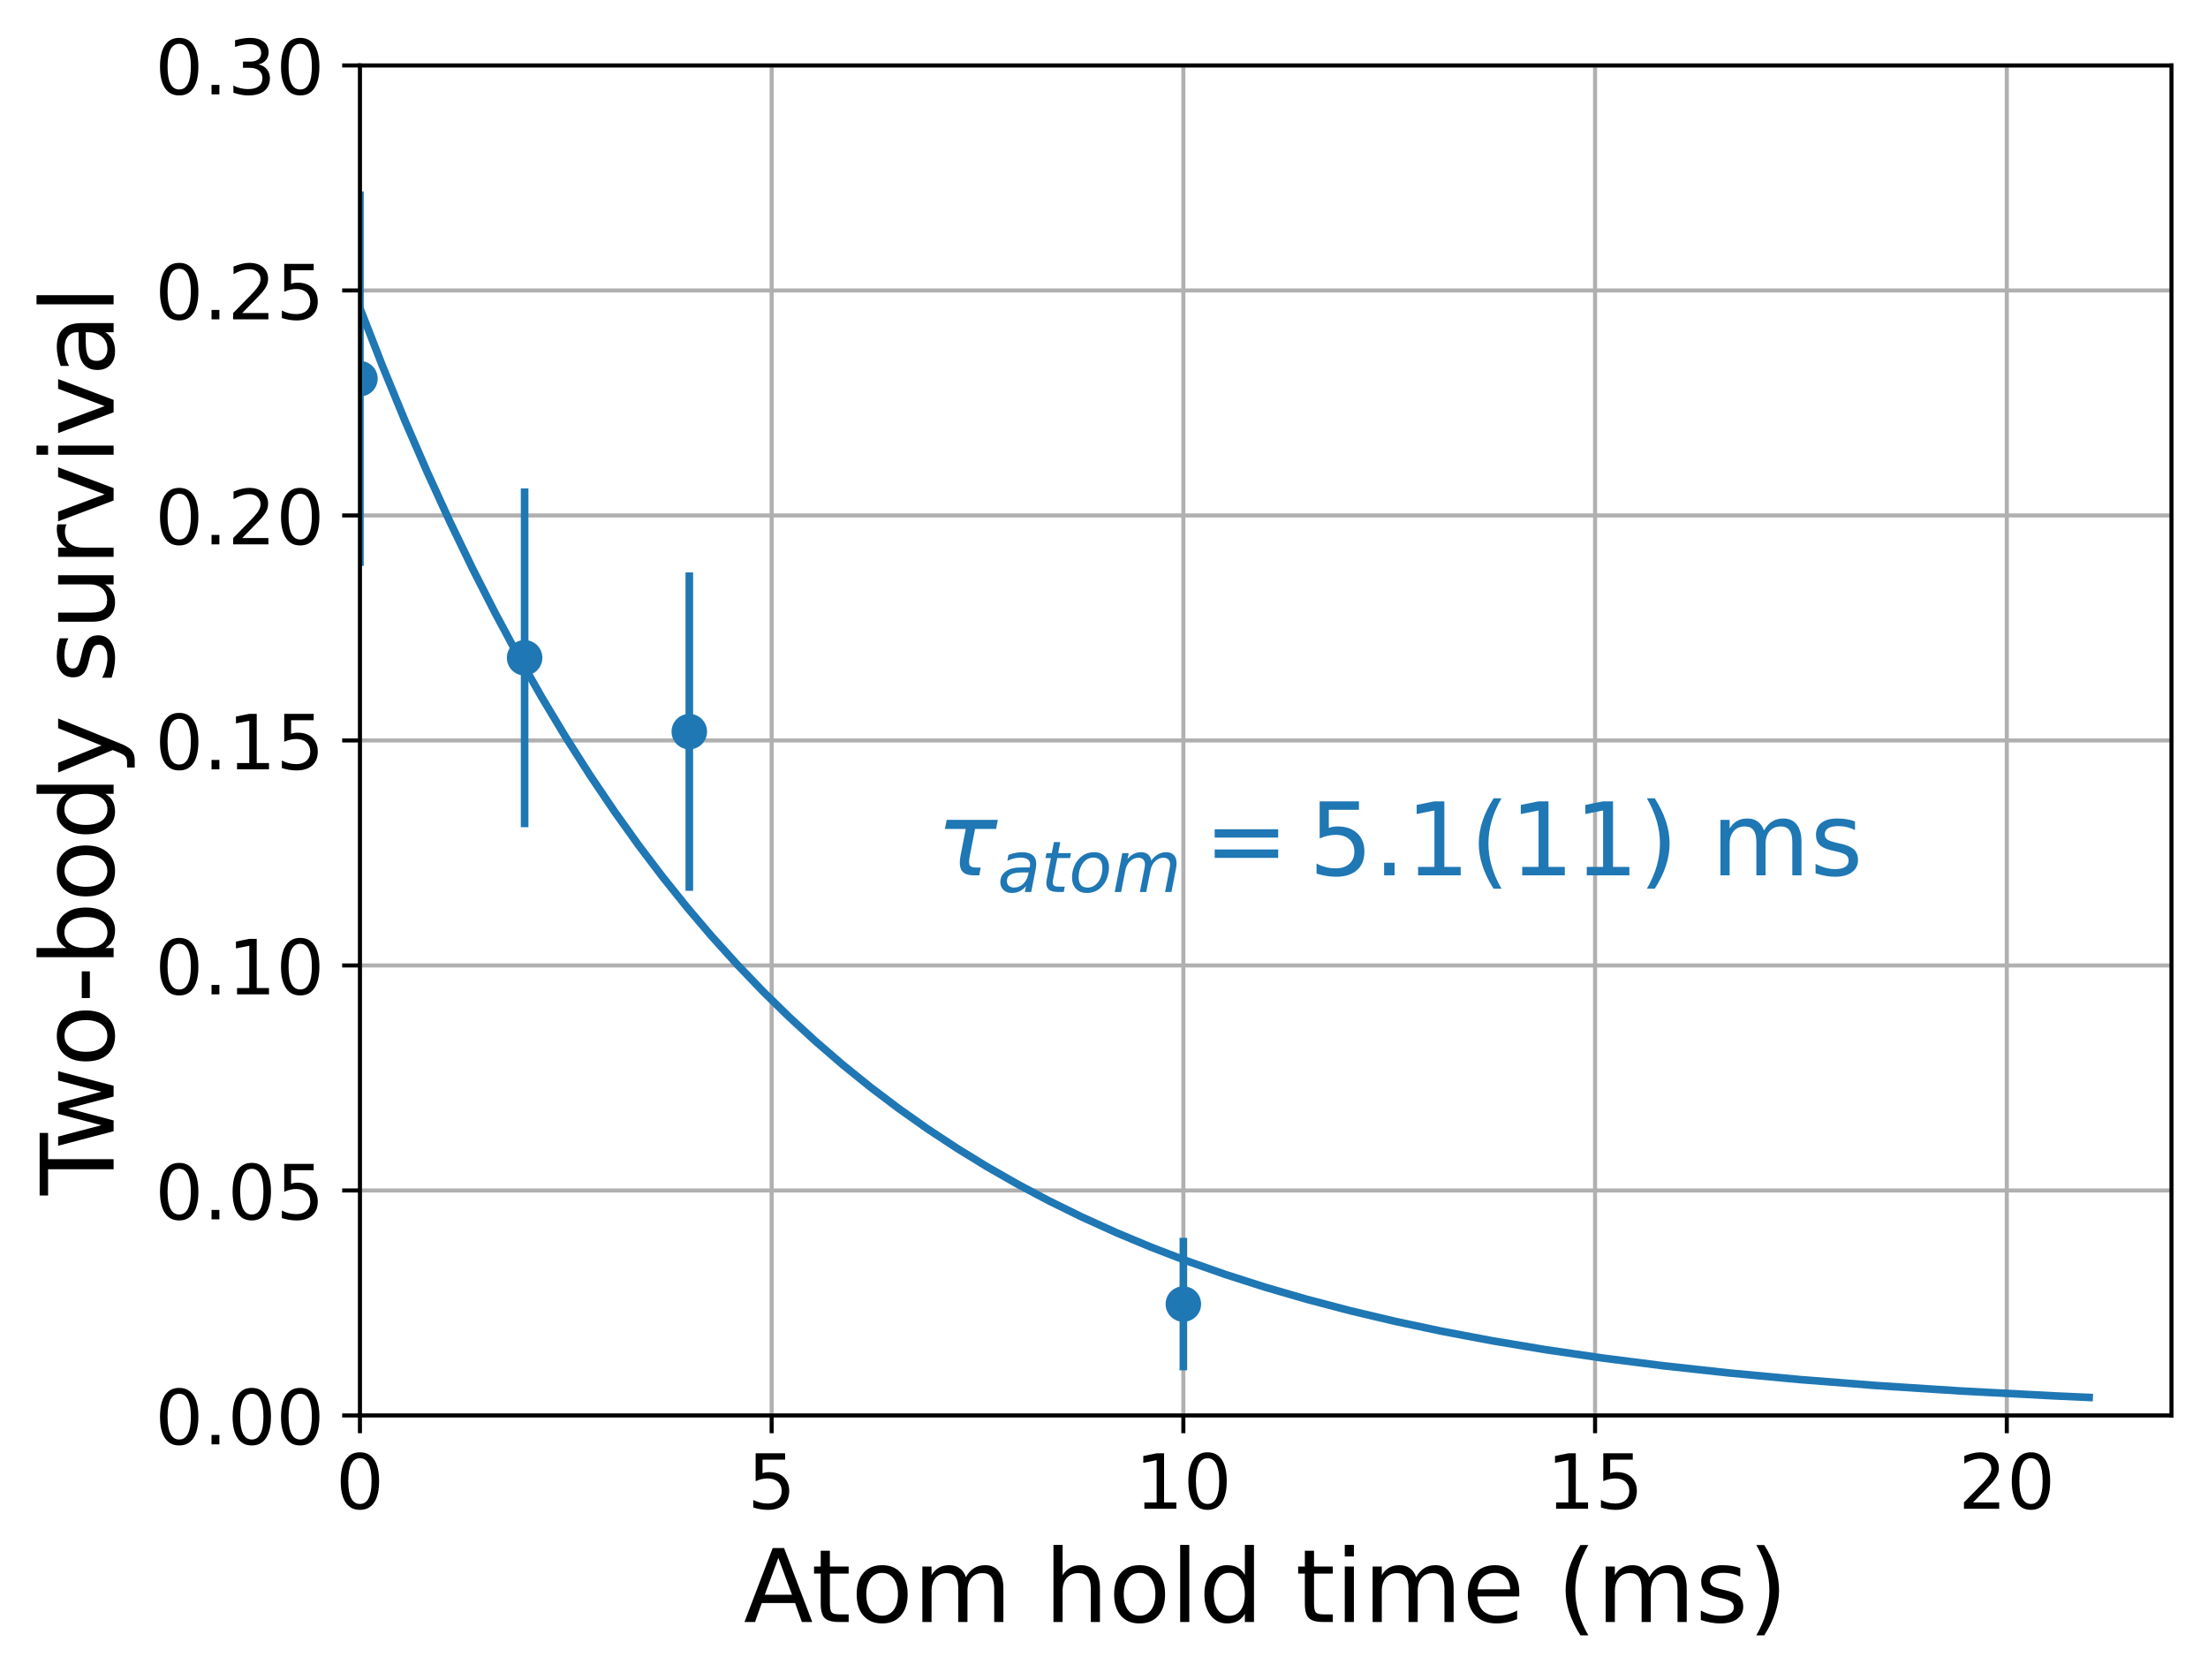
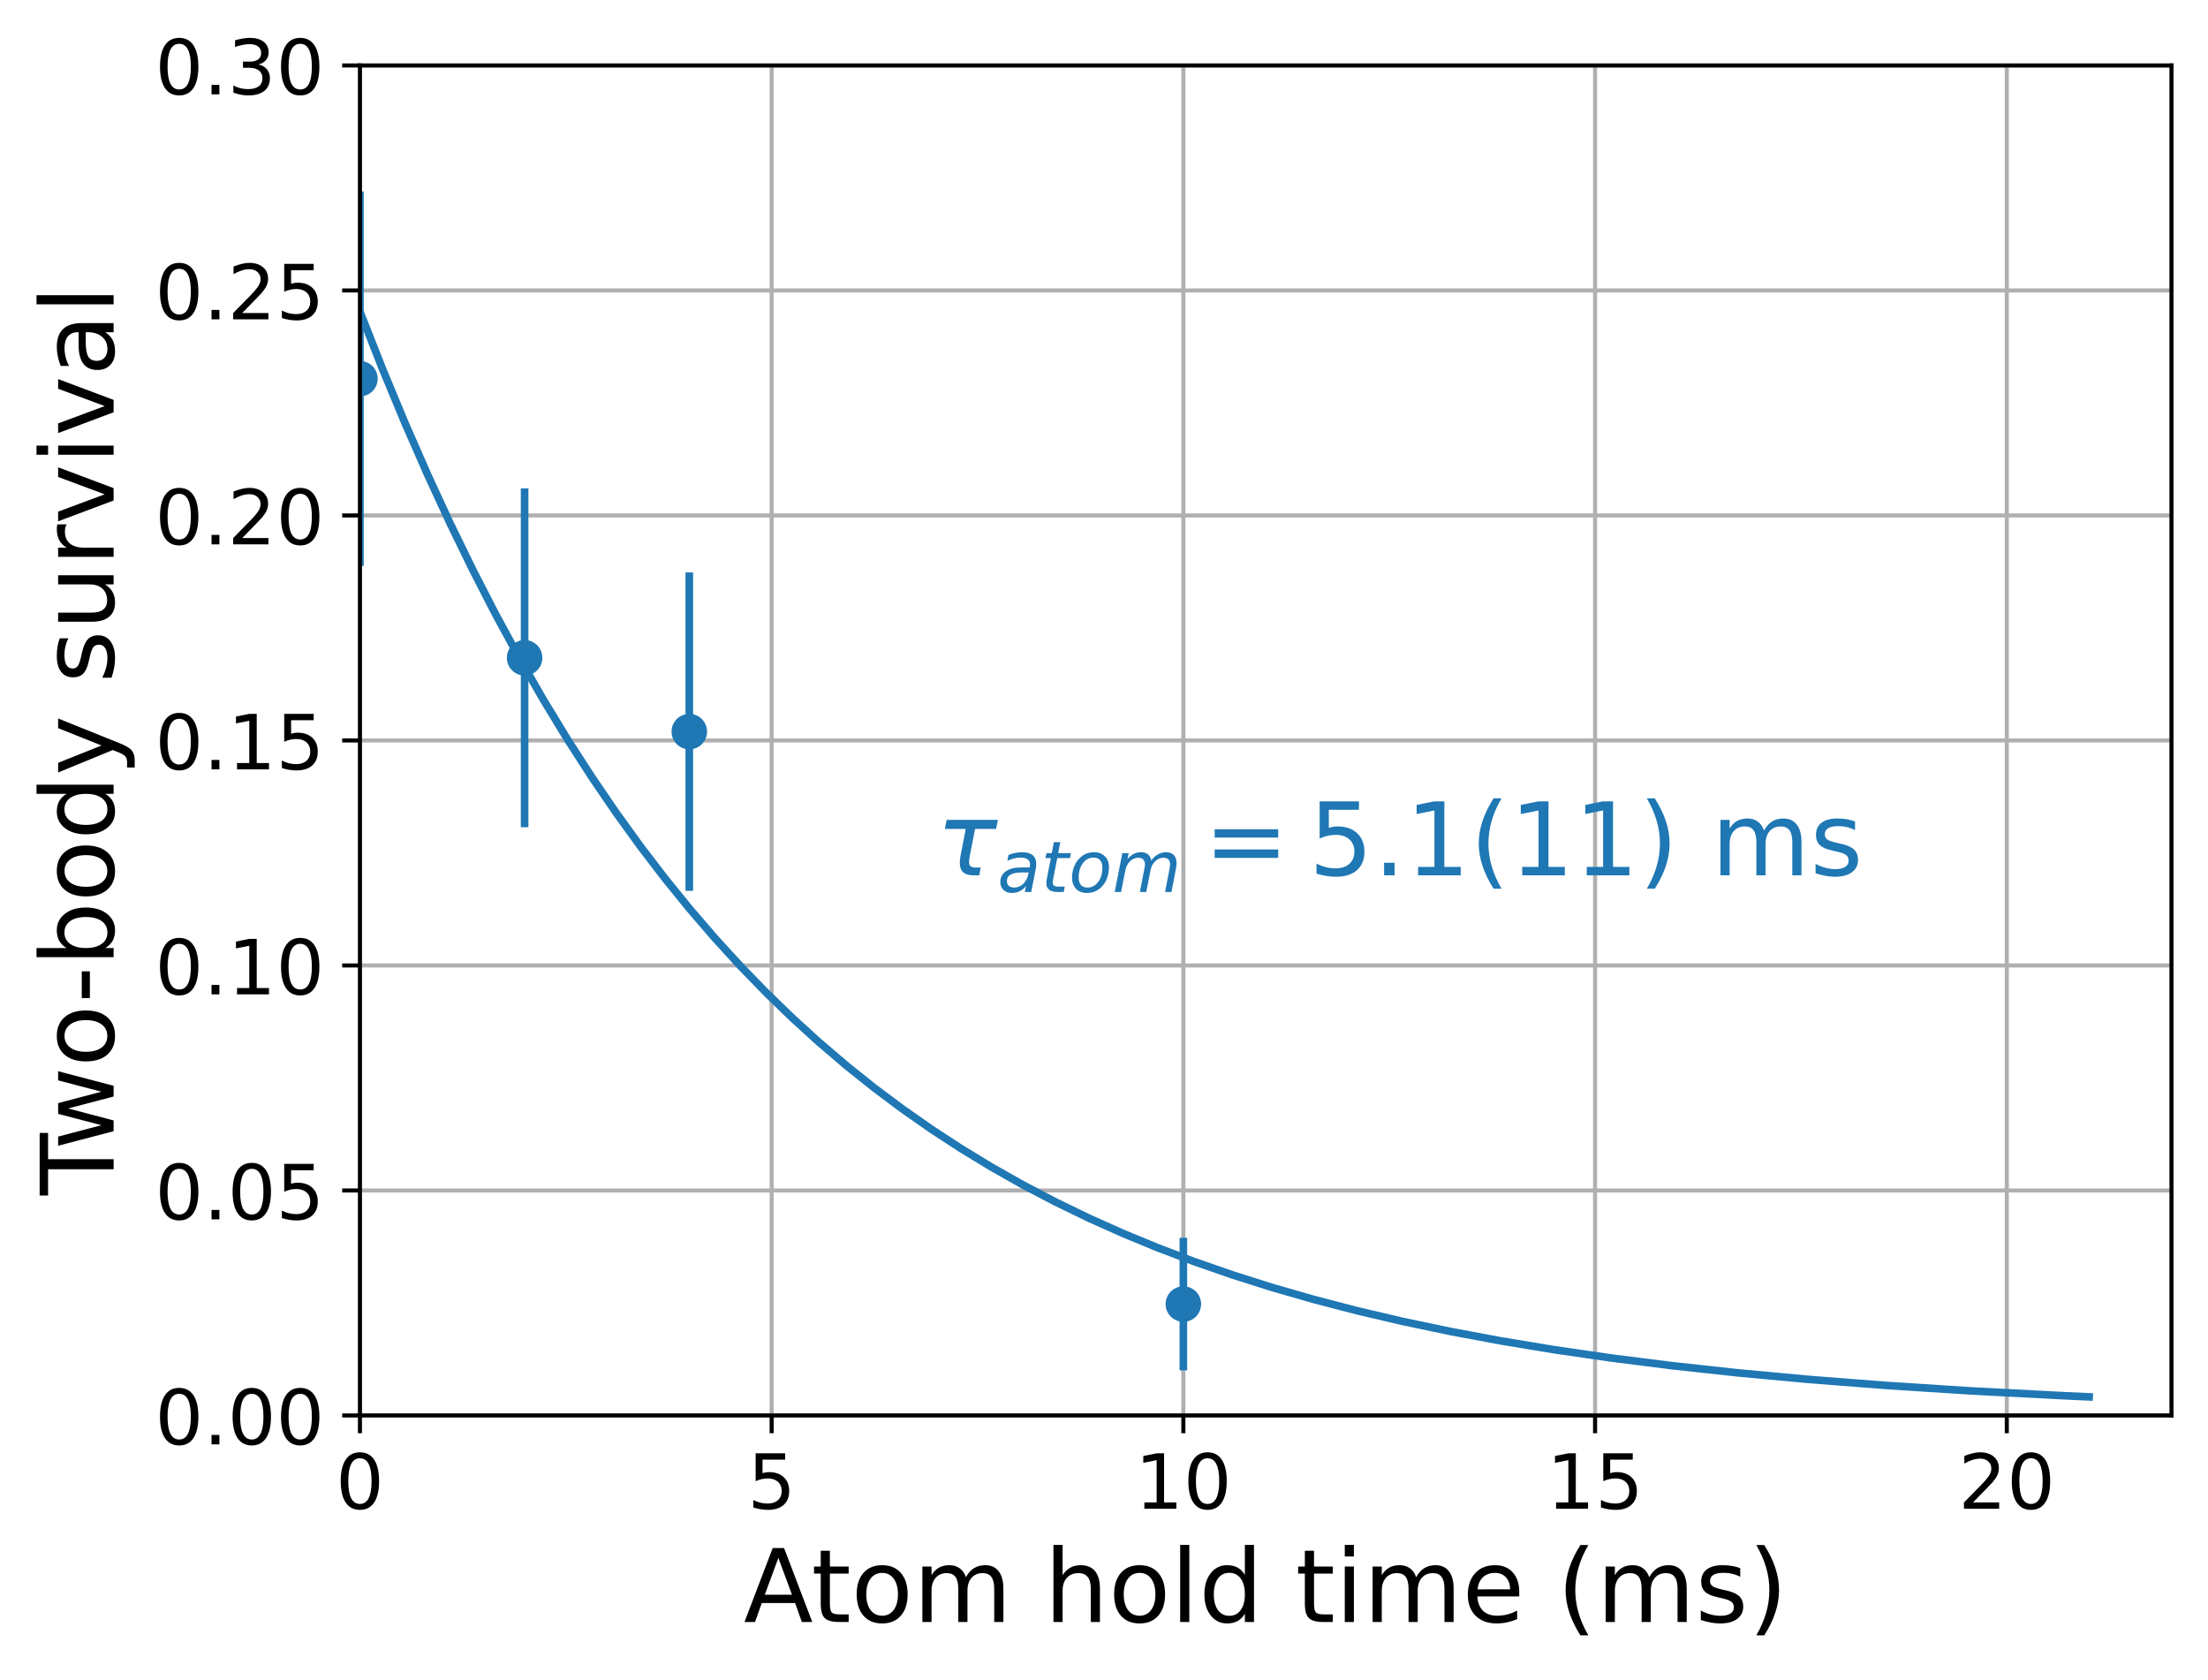
<svg xmlns="http://www.w3.org/2000/svg" xmlns:xlink="http://www.w3.org/1999/xlink" height="331.084pt" version="1.1" viewBox="0 0 435.275 331.084" width="435.275pt">
  <defs>
    <style type="text/css">*{stroke-linecap:butt;stroke-linejoin:round;}</style>
  </defs>
  <g id="figure_1">
    <g id="patch_1">
      <path d="M 0 331.084  L 435.275 331.084  L 435.275 0  L 0 0  z " style="fill:none;" />
    </g>
    <g id="axes_1">
      <g id="patch_2">
        <path d="M 70.955 279.011  L 428.075 279.011  L 428.075 12.899  L 70.955 12.899  z " style="fill:none;" />
      </g>
      <g id="matplotlib.axis_1">
        <g id="xtick_1">
          <g id="line2d_1">
            <path clip-path="url(#p14453bfefb)" d="M 70.955 279.011  L 70.955 12.899  " style="fill:none;stroke:#b0b0b0;stroke-linecap:square;stroke-width:0.8;" />
          </g>
          <g id="line2d_2">
            <defs>
              <path d="M 0 0  L 0 3.5  " id="m005f0a59be" style="stroke:#000000;stroke-width:0.8;" />
            </defs>
            <g>
              <use style="stroke:#000000;stroke-width:0.8;" x="70.955" xlink:href="#m005f0a59be" y="279.011" />
            </g>
          </g>
          <g id="text_1">
            <g transform="translate(66.18281 297.4085)scale(0.15 -0.15)">
              <defs>
                <path d="M 31.781 66.406  Q 24.172 66.406 20.328 58.906  Q 16.5 51.422 16.5 36.375  Q 16.5 21.391 20.328 13.891  Q 24.172 6.391 31.781 6.391  Q 39.453 6.391 43.281 13.891  Q 47.125 21.391 47.125 36.375  Q 47.125 51.422 43.281 58.906  Q 39.453 66.406 31.781 66.406  z M 31.781 74.219  Q 44.047 74.219 50.516 64.516  Q 56.984 54.828 56.984 36.375  Q 56.984 17.969 50.516 8.266  Q 44.047 -1.422 31.781 -1.422  Q 19.531 -1.422 13.062 8.266  Q 6.594 17.969 6.594 36.375  Q 6.594 54.828 13.062 64.516  Q 19.531 74.219 31.781 74.219  z " id="DejaVuSans-48" />
              </defs>
              <use xlink:href="#DejaVuSans-48" />
            </g>
          </g>
        </g>
        <g id="xtick_2">
          <g id="line2d_3">
            <path clip-path="url(#p14453bfefb)" d="M 152.118 279.011  L 152.118 12.899  " style="fill:none;stroke:#b0b0b0;stroke-linecap:square;stroke-width:0.8;" />
          </g>
          <g id="line2d_4">
            <g>
              <use style="stroke:#000000;stroke-width:0.8;" x="152.118" xlink:href="#m005f0a59be" y="279.011" />
            </g>
          </g>
          <g id="text_2">
            <g transform="translate(147.3464 297.4085)scale(0.15 -0.15)">
              <defs>
                <path d="M 10.797 72.906  L 49.516 72.906  L 49.516 64.594  L 19.828 64.594  L 19.828 46.734  Q 21.969 47.469 24.109 47.828  Q 26.266 48.188 28.422 48.188  Q 40.625 48.188 47.75 41.5  Q 54.891 34.812 54.891 23.391  Q 54.891 11.625 47.562 5.094  Q 40.234 -1.422 26.906 -1.422  Q 22.312 -1.422 17.547 -0.641  Q 12.797 0.141 7.719 1.703  L 7.719 11.625  Q 12.109 9.234 16.797 8.062  Q 21.484 6.891 26.703 6.891  Q 35.156 6.891 40.078 11.328  Q 45.016 15.766 45.016 23.391  Q 45.016 31 40.078 35.438  Q 35.156 39.891 26.703 39.891  Q 22.75 39.891 18.812 39.016  Q 14.891 38.141 10.797 36.281  z " id="DejaVuSans-53" />
              </defs>
              <use xlink:href="#DejaVuSans-53" />
            </g>
          </g>
        </g>
        <g id="xtick_3">
          <g id="line2d_5">
            <path clip-path="url(#p14453bfefb)" d="M 233.282 279.011  L 233.282 12.899  " style="fill:none;stroke:#b0b0b0;stroke-linecap:square;stroke-width:0.8;" />
          </g>
          <g id="line2d_6">
            <g>
              <use style="stroke:#000000;stroke-width:0.8;" x="233.282" xlink:href="#m005f0a59be" y="279.011" />
            </g>
          </g>
          <g id="text_3">
            <g transform="translate(223.7382 297.4085)scale(0.15 -0.15)">
              <defs>
                <path d="M 12.406 8.297  L 28.516 8.297  L 28.516 63.922  L 10.984 60.406  L 10.984 69.391  L 28.422 72.906  L 38.281 72.906  L 38.281 8.297  L 54.391 8.297  L 54.391 0  L 12.406 0  z " id="DejaVuSans-49" />
              </defs>
              <use xlink:href="#DejaVuSans-49" />
              <use x="63.623" xlink:href="#DejaVuSans-48" />
            </g>
          </g>
        </g>
        <g id="xtick_4">
          <g id="line2d_7">
            <path clip-path="url(#p14453bfefb)" d="M 314.446 279.011  L 314.446 12.899  " style="fill:none;stroke:#b0b0b0;stroke-linecap:square;stroke-width:0.8;" />
          </g>
          <g id="line2d_8">
            <g>
              <use style="stroke:#000000;stroke-width:0.8;" x="314.446" xlink:href="#m005f0a59be" y="279.011" />
            </g>
          </g>
          <g id="text_4">
            <g transform="translate(304.9018 297.4085)scale(0.15 -0.15)">
              <use xlink:href="#DejaVuSans-49" />
              <use x="63.623" xlink:href="#DejaVuSans-53" />
            </g>
          </g>
        </g>
        <g id="xtick_5">
          <g id="line2d_9">
            <path clip-path="url(#p14453bfefb)" d="M 395.609 279.011  L 395.609 12.899  " style="fill:none;stroke:#b0b0b0;stroke-linecap:square;stroke-width:0.8;" />
          </g>
          <g id="line2d_10">
            <g>
              <use style="stroke:#000000;stroke-width:0.8;" x="395.609" xlink:href="#m005f0a59be" y="279.011" />
            </g>
          </g>
          <g id="text_5">
            <g transform="translate(386.0655 297.4085)scale(0.15 -0.15)">
              <defs>
                <path d="M 19.188 8.297  L 53.609 8.297  L 53.609 0  L 7.328 0  L 7.328 8.297  Q 12.938 14.109 22.625 23.891  Q 32.328 33.688 34.812 36.531  Q 39.547 41.844 41.422 45.531  Q 43.312 49.219 43.312 52.781  Q 43.312 58.594 39.234 62.25  Q 35.156 65.922 28.609 65.922  Q 23.969 65.922 18.812 64.312  Q 13.672 62.703 7.812 59.422  L 7.812 69.391  Q 13.766 71.781 18.938 73  Q 24.125 74.219 28.422 74.219  Q 39.75 74.219 46.484 68.547  Q 53.219 62.891 53.219 53.422  Q 53.219 48.922 51.531 44.891  Q 49.859 40.875 45.406 35.406  Q 44.188 33.984 37.641 27.219  Q 31.109 20.453 19.188 8.297  z " id="DejaVuSans-50" />
              </defs>
              <use xlink:href="#DejaVuSans-50" />
              <use x="63.623" xlink:href="#DejaVuSans-48" />
            </g>
          </g>
        </g>
        <g id="text_6">
          <g transform="translate(146.6069 319.7249)scale(0.2 -0.2)">
            <defs>
              <path d="M 34.188 63.188  L 20.797 26.906  L 47.609 26.906  z M 28.609 72.906  L 39.797 72.906  L 67.578 0  L 57.328 0  L 50.688 18.703  L 17.828 18.703  L 11.188 0  L 0.781 0  z " id="DejaVuSans-65" />
              <path d="M 18.312 70.219  L 18.312 54.688  L 36.812 54.688  L 36.812 47.703  L 18.312 47.703  L 18.312 18.016  Q 18.312 11.328 20.141 9.422  Q 21.969 7.516 27.594 7.516  L 36.812 7.516  L 36.812 0  L 27.594 0  Q 17.188 0 13.234 3.875  Q 9.281 7.766 9.281 18.016  L 9.281 47.703  L 2.688 47.703  L 2.688 54.688  L 9.281 54.688  L 9.281 70.219  z " id="DejaVuSans-116" />
              <path d="M 30.609 48.391  Q 23.391 48.391 19.188 42.75  Q 14.984 37.109 14.984 27.297  Q 14.984 17.484 19.156 11.844  Q 23.344 6.203 30.609 6.203  Q 37.797 6.203 41.984 11.859  Q 46.188 17.531 46.188 27.297  Q 46.188 37.016 41.984 42.703  Q 37.797 48.391 30.609 48.391  z M 30.609 56  Q 42.328 56 49.016 48.375  Q 55.719 40.766 55.719 27.297  Q 55.719 13.875 49.016 6.219  Q 42.328 -1.422 30.609 -1.422  Q 18.844 -1.422 12.172 6.219  Q 5.516 13.875 5.516 27.297  Q 5.516 40.766 12.172 48.375  Q 18.844 56 30.609 56  z " id="DejaVuSans-111" />
              <path d="M 52 44.188  Q 55.375 50.25 60.062 53.125  Q 64.75 56 71.094 56  Q 79.641 56 84.281 50.016  Q 88.922 44.047 88.922 33.016  L 88.922 0  L 79.891 0  L 79.891 32.719  Q 79.891 40.578 77.094 44.375  Q 74.312 48.188 68.609 48.188  Q 61.625 48.188 57.562 43.547  Q 53.516 38.922 53.516 30.906  L 53.516 0  L 44.484 0  L 44.484 32.719  Q 44.484 40.625 41.703 44.406  Q 38.922 48.188 33.109 48.188  Q 26.219 48.188 22.156 43.531  Q 18.109 38.875 18.109 30.906  L 18.109 0  L 9.078 0  L 9.078 54.688  L 18.109 54.688  L 18.109 46.188  Q 21.188 51.219 25.484 53.609  Q 29.781 56 35.688 56  Q 41.656 56 45.828 52.969  Q 50 49.953 52 44.188  z " id="DejaVuSans-109" />
              <path id="DejaVuSans-32" />
              <path d="M 54.891 33.016  L 54.891 0  L 45.906 0  L 45.906 32.719  Q 45.906 40.484 42.875 44.328  Q 39.844 48.188 33.797 48.188  Q 26.516 48.188 22.312 43.547  Q 18.109 38.922 18.109 30.906  L 18.109 0  L 9.078 0  L 9.078 75.984  L 18.109 75.984  L 18.109 46.188  Q 21.344 51.125 25.703 53.562  Q 30.078 56 35.797 56  Q 45.219 56 50.047 50.172  Q 54.891 44.344 54.891 33.016  z " id="DejaVuSans-104" />
              <path d="M 9.422 75.984  L 18.406 75.984  L 18.406 0  L 9.422 0  z " id="DejaVuSans-108" />
              <path d="M 45.406 46.391  L 45.406 75.984  L 54.391 75.984  L 54.391 0  L 45.406 0  L 45.406 8.203  Q 42.578 3.328 38.25 0.953  Q 33.938 -1.422 27.875 -1.422  Q 17.969 -1.422 11.734 6.484  Q 5.516 14.406 5.516 27.297  Q 5.516 40.188 11.734 48.094  Q 17.969 56 27.875 56  Q 33.938 56 38.25 53.625  Q 42.578 51.266 45.406 46.391  z M 14.797 27.297  Q 14.797 17.391 18.875 11.75  Q 22.953 6.109 30.078 6.109  Q 37.203 6.109 41.297 11.75  Q 45.406 17.391 45.406 27.297  Q 45.406 37.203 41.297 42.844  Q 37.203 48.484 30.078 48.484  Q 22.953 48.484 18.875 42.844  Q 14.797 37.203 14.797 27.297  z " id="DejaVuSans-100" />
              <path d="M 9.422 54.688  L 18.406 54.688  L 18.406 0  L 9.422 0  z M 9.422 75.984  L 18.406 75.984  L 18.406 64.594  L 9.422 64.594  z " id="DejaVuSans-105" />
              <path d="M 56.203 29.594  L 56.203 25.203  L 14.891 25.203  Q 15.484 15.922 20.484 11.062  Q 25.484 6.203 34.422 6.203  Q 39.594 6.203 44.453 7.469  Q 49.312 8.734 54.109 11.281  L 54.109 2.781  Q 49.266 0.734 44.188 -0.344  Q 39.109 -1.422 33.891 -1.422  Q 20.797 -1.422 13.156 6.188  Q 5.516 13.812 5.516 26.812  Q 5.516 40.234 12.766 48.109  Q 20.016 56 32.328 56  Q 43.359 56 49.781 48.891  Q 56.203 41.797 56.203 29.594  z M 47.219 32.234  Q 47.125 39.594 43.094 43.984  Q 39.062 48.391 32.422 48.391  Q 24.906 48.391 20.391 44.141  Q 15.875 39.891 15.188 32.172  z " id="DejaVuSans-101" />
              <path d="M 31 75.875  Q 24.469 64.656 21.281 53.656  Q 18.109 42.672 18.109 31.391  Q 18.109 20.125 21.312 9.062  Q 24.516 -2 31 -13.188  L 23.188 -13.188  Q 15.875 -1.703 12.234 9.375  Q 8.594 20.453 8.594 31.391  Q 8.594 42.281 12.203 53.312  Q 15.828 64.359 23.188 75.875  z " id="DejaVuSans-40" />
              <path d="M 44.281 53.078  L 44.281 44.578  Q 40.484 46.531 36.375 47.5  Q 32.281 48.484 27.875 48.484  Q 21.188 48.484 17.844 46.438  Q 14.5 44.391 14.5 40.281  Q 14.5 37.156 16.891 35.375  Q 19.281 33.594 26.516 31.984  L 29.594 31.297  Q 39.156 29.25 43.188 25.516  Q 47.219 21.781 47.219 15.094  Q 47.219 7.469 41.188 3.016  Q 35.156 -1.422 24.609 -1.422  Q 20.219 -1.422 15.453 -0.562  Q 10.688 0.297 5.422 2  L 5.422 11.281  Q 10.406 8.688 15.234 7.391  Q 20.062 6.109 24.812 6.109  Q 31.156 6.109 34.562 8.281  Q 37.984 10.453 37.984 14.406  Q 37.984 18.062 35.516 20.016  Q 33.062 21.969 24.703 23.781  L 21.578 24.516  Q 13.234 26.266 9.516 29.906  Q 5.812 33.547 5.812 39.891  Q 5.812 47.609 11.281 51.797  Q 16.75 56 26.812 56  Q 31.781 56 36.172 55.266  Q 40.578 54.547 44.281 53.078  z " id="DejaVuSans-115" />
              <path d="M 8.016 75.875  L 15.828 75.875  Q 23.141 64.359 26.781 53.312  Q 30.422 42.281 30.422 31.391  Q 30.422 20.453 26.781 9.375  Q 23.141 -1.703 15.828 -13.188  L 8.016 -13.188  Q 14.5 -2 17.703 9.062  Q 20.906 20.125 20.906 31.391  Q 20.906 42.672 17.703 53.656  Q 14.5 64.656 8.016 75.875  z " id="DejaVuSans-41" />
            </defs>
            <use xlink:href="#DejaVuSans-65" />
            <use x="66.658" xlink:href="#DejaVuSans-116" />
            <use x="105.867" xlink:href="#DejaVuSans-111" />
            <use x="167.049" xlink:href="#DejaVuSans-109" />
            <use x="264.461" xlink:href="#DejaVuSans-32" />
            <use x="296.248" xlink:href="#DejaVuSans-104" />
            <use x="359.627" xlink:href="#DejaVuSans-111" />
            <use x="420.809" xlink:href="#DejaVuSans-108" />
            <use x="448.592" xlink:href="#DejaVuSans-100" />
            <use x="512.068" xlink:href="#DejaVuSans-32" />
            <use x="543.855" xlink:href="#DejaVuSans-116" />
            <use x="583.064" xlink:href="#DejaVuSans-105" />
            <use x="610.848" xlink:href="#DejaVuSans-109" />
            <use x="708.26" xlink:href="#DejaVuSans-101" />
            <use x="769.783" xlink:href="#DejaVuSans-32" />
            <use x="801.57" xlink:href="#DejaVuSans-40" />
            <use x="840.584" xlink:href="#DejaVuSans-109" />
            <use x="937.996" xlink:href="#DejaVuSans-115" />
            <use x="990.096" xlink:href="#DejaVuSans-41" />
          </g>
        </g>
      </g>
      <g id="matplotlib.axis_2">
        <g id="ytick_1">
          <g id="line2d_11">
            <path clip-path="url(#p14453bfefb)" d="M 70.955 279.011  L 428.075 279.011  " style="fill:none;stroke:#b0b0b0;stroke-linecap:square;stroke-width:0.8;" />
          </g>
          <g id="line2d_12">
            <defs>
              <path d="M 0 0  L -3.5 0  " id="mc3ce260a5b" style="stroke:#000000;stroke-width:0.8;" />
            </defs>
            <g>
              <use style="stroke:#000000;stroke-width:0.8;" x="70.955" xlink:href="#mc3ce260a5b" y="279.011" />
            </g>
          </g>
          <g id="text_7">
            <g transform="translate(30.55625 284.7097)scale(0.15 -0.15)">
              <defs>
                <path d="M 10.688 12.406  L 21 12.406  L 21 0  L 10.688 0  z " id="DejaVuSans-46" />
              </defs>
              <use xlink:href="#DejaVuSans-48" />
              <use x="63.623" xlink:href="#DejaVuSans-46" />
              <use x="95.41" xlink:href="#DejaVuSans-48" />
              <use x="159.033" xlink:href="#DejaVuSans-48" />
            </g>
          </g>
        </g>
        <g id="ytick_2">
          <g id="line2d_13">
            <path clip-path="url(#p14453bfefb)" d="M 70.955 234.659  L 428.075 234.659  " style="fill:none;stroke:#b0b0b0;stroke-linecap:square;stroke-width:0.8;" />
          </g>
          <g id="line2d_14">
            <g>
              <use style="stroke:#000000;stroke-width:0.8;" x="70.955" xlink:href="#mc3ce260a5b" y="234.659" />
            </g>
          </g>
          <g id="text_8">
            <g transform="translate(30.55625 240.3577)scale(0.15 -0.15)">
              <use xlink:href="#DejaVuSans-48" />
              <use x="63.623" xlink:href="#DejaVuSans-46" />
              <use x="95.41" xlink:href="#DejaVuSans-48" />
              <use x="159.033" xlink:href="#DejaVuSans-53" />
            </g>
          </g>
        </g>
        <g id="ytick_3">
          <g id="line2d_15">
            <path clip-path="url(#p14453bfefb)" d="M 70.955 190.307  L 428.075 190.307  " style="fill:none;stroke:#b0b0b0;stroke-linecap:square;stroke-width:0.8;" />
          </g>
          <g id="line2d_16">
            <g>
              <use style="stroke:#000000;stroke-width:0.8;" x="70.955" xlink:href="#mc3ce260a5b" y="190.307" />
            </g>
          </g>
          <g id="text_9">
            <g transform="translate(30.55625 196.0057)scale(0.15 -0.15)">
              <use xlink:href="#DejaVuSans-48" />
              <use x="63.623" xlink:href="#DejaVuSans-46" />
              <use x="95.41" xlink:href="#DejaVuSans-49" />
              <use x="159.033" xlink:href="#DejaVuSans-48" />
            </g>
          </g>
        </g>
        <g id="ytick_4">
          <g id="line2d_17">
            <path clip-path="url(#p14453bfefb)" d="M 70.955 145.955  L 428.075 145.955  " style="fill:none;stroke:#b0b0b0;stroke-linecap:square;stroke-width:0.8;" />
          </g>
          <g id="line2d_18">
            <g>
              <use style="stroke:#000000;stroke-width:0.8;" x="70.955" xlink:href="#mc3ce260a5b" y="145.955" />
            </g>
          </g>
          <g id="text_10">
            <g transform="translate(30.55625 151.6537)scale(0.15 -0.15)">
              <use xlink:href="#DejaVuSans-48" />
              <use x="63.623" xlink:href="#DejaVuSans-46" />
              <use x="95.41" xlink:href="#DejaVuSans-49" />
              <use x="159.033" xlink:href="#DejaVuSans-53" />
            </g>
          </g>
        </g>
        <g id="ytick_5">
          <g id="line2d_19">
            <path clip-path="url(#p14453bfefb)" d="M 70.955 101.603  L 428.075 101.603  " style="fill:none;stroke:#b0b0b0;stroke-linecap:square;stroke-width:0.8;" />
          </g>
          <g id="line2d_20">
            <g>
              <use style="stroke:#000000;stroke-width:0.8;" x="70.955" xlink:href="#mc3ce260a5b" y="101.603" />
            </g>
          </g>
          <g id="text_11">
            <g transform="translate(30.55625 107.3017)scale(0.15 -0.15)">
              <use xlink:href="#DejaVuSans-48" />
              <use x="63.623" xlink:href="#DejaVuSans-46" />
              <use x="95.41" xlink:href="#DejaVuSans-50" />
              <use x="159.033" xlink:href="#DejaVuSans-48" />
            </g>
          </g>
        </g>
        <g id="ytick_6">
          <g id="line2d_21">
            <path clip-path="url(#p14453bfefb)" d="M 70.955 57.251  L 428.075 57.251  " style="fill:none;stroke:#b0b0b0;stroke-linecap:square;stroke-width:0.8;" />
          </g>
          <g id="line2d_22">
            <g>
              <use style="stroke:#000000;stroke-width:0.8;" x="70.955" xlink:href="#mc3ce260a5b" y="57.251" />
            </g>
          </g>
          <g id="text_12">
            <g transform="translate(30.55625 62.94966)scale(0.15 -0.15)">
              <use xlink:href="#DejaVuSans-48" />
              <use x="63.623" xlink:href="#DejaVuSans-46" />
              <use x="95.41" xlink:href="#DejaVuSans-50" />
              <use x="159.033" xlink:href="#DejaVuSans-53" />
            </g>
          </g>
        </g>
        <g id="ytick_7">
          <g id="line2d_23">
            <path clip-path="url(#p14453bfefb)" d="M 70.955 12.899  L 428.075 12.899  " style="fill:none;stroke:#b0b0b0;stroke-linecap:square;stroke-width:0.8;" />
          </g>
          <g id="line2d_24">
            <g>
              <use style="stroke:#000000;stroke-width:0.8;" x="70.955" xlink:href="#mc3ce260a5b" y="12.899" />
            </g>
          </g>
          <g id="text_13">
            <g transform="translate(30.55625 18.59766)scale(0.15 -0.15)">
              <defs>
                <path d="M 40.578 39.312  Q 47.656 37.797 51.625 33  Q 55.609 28.219 55.609 21.188  Q 55.609 10.406 48.188 4.484  Q 40.766 -1.422 27.094 -1.422  Q 22.516 -1.422 17.656 -0.516  Q 12.797 0.391 7.625 2.203  L 7.625 11.719  Q 11.719 9.328 16.594 8.109  Q 21.484 6.891 26.812 6.891  Q 36.078 6.891 40.938 10.547  Q 45.797 14.203 45.797 21.188  Q 45.797 27.641 41.281 31.266  Q 36.766 34.906 28.719 34.906  L 20.219 34.906  L 20.219 43.016  L 29.109 43.016  Q 36.375 43.016 40.234 45.922  Q 44.094 48.828 44.094 54.297  Q 44.094 59.906 40.109 62.906  Q 36.141 65.922 28.719 65.922  Q 24.656 65.922 20.016 65.031  Q 15.375 64.156 9.812 62.312  L 9.812 71.094  Q 15.438 72.656 20.344 73.438  Q 25.25 74.219 29.594 74.219  Q 40.828 74.219 47.359 69.109  Q 53.906 64.016 53.906 55.328  Q 53.906 49.266 50.438 45.094  Q 46.969 40.922 40.578 39.312  z " id="DejaVuSans-51" />
              </defs>
              <use xlink:href="#DejaVuSans-48" />
              <use x="63.623" xlink:href="#DejaVuSans-46" />
              <use x="95.41" xlink:href="#DejaVuSans-51" />
              <use x="159.033" xlink:href="#DejaVuSans-48" />
            </g>
          </g>
        </g>
        <g id="text_14">
          <g transform="translate(22.39688 235.597)rotate(-90)scale(0.2 -0.2)">
            <defs>
              <path d="M -0.297 72.906  L 61.375 72.906  L 61.375 64.594  L 35.5 64.594  L 35.5 0  L 25.594 0  L 25.594 64.594  L -0.297 64.594  z " id="DejaVuSans-84" />
              <path d="M 4.203 54.688  L 13.188 54.688  L 24.422 12.016  L 35.594 54.688  L 46.188 54.688  L 57.422 12.016  L 68.609 54.688  L 77.594 54.688  L 63.281 0  L 52.688 0  L 40.922 44.828  L 29.109 0  L 18.5 0  z " id="DejaVuSans-119" />
              <path d="M 4.891 31.391  L 31.203 31.391  L 31.203 23.391  L 4.891 23.391  z " id="DejaVuSans-45" />
              <path d="M 48.688 27.297  Q 48.688 37.203 44.609 42.844  Q 40.531 48.484 33.406 48.484  Q 26.266 48.484 22.188 42.844  Q 18.109 37.203 18.109 27.297  Q 18.109 17.391 22.188 11.75  Q 26.266 6.109 33.406 6.109  Q 40.531 6.109 44.609 11.75  Q 48.688 17.391 48.688 27.297  z M 18.109 46.391  Q 20.953 51.266 25.266 53.625  Q 29.594 56 35.594 56  Q 45.562 56 51.781 48.094  Q 58.016 40.188 58.016 27.297  Q 58.016 14.406 51.781 6.484  Q 45.562 -1.422 35.594 -1.422  Q 29.594 -1.422 25.266 0.953  Q 20.953 3.328 18.109 8.203  L 18.109 0  L 9.078 0  L 9.078 75.984  L 18.109 75.984  z " id="DejaVuSans-98" />
              <path d="M 32.172 -5.078  Q 28.375 -14.844 24.75 -17.812  Q 21.141 -20.797 15.094 -20.797  L 7.906 -20.797  L 7.906 -13.281  L 13.188 -13.281  Q 16.891 -13.281 18.938 -11.516  Q 21 -9.766 23.484 -3.219  L 25.094 0.875  L 2.984 54.688  L 12.5 54.688  L 29.594 11.922  L 46.688 54.688  L 56.203 54.688  z " id="DejaVuSans-121" />
              <path d="M 8.5 21.578  L 8.5 54.688  L 17.484 54.688  L 17.484 21.922  Q 17.484 14.156 20.5 10.266  Q 23.531 6.391 29.594 6.391  Q 36.859 6.391 41.078 11.031  Q 45.312 15.672 45.312 23.688  L 45.312 54.688  L 54.297 54.688  L 54.297 0  L 45.312 0  L 45.312 8.406  Q 42.047 3.422 37.719 1  Q 33.406 -1.422 27.688 -1.422  Q 18.266 -1.422 13.375 4.438  Q 8.5 10.297 8.5 21.578  z M 31.109 56  z " id="DejaVuSans-117" />
              <path d="M 41.109 46.297  Q 39.594 47.172 37.812 47.578  Q 36.031 48 33.891 48  Q 26.266 48 22.188 43.047  Q 18.109 38.094 18.109 28.812  L 18.109 0  L 9.078 0  L 9.078 54.688  L 18.109 54.688  L 18.109 46.188  Q 20.953 51.172 25.484 53.578  Q 30.031 56 36.531 56  Q 37.453 56 38.578 55.875  Q 39.703 55.766 41.062 55.516  z " id="DejaVuSans-114" />
              <path d="M 2.984 54.688  L 12.5 54.688  L 29.594 8.797  L 46.688 54.688  L 56.203 54.688  L 35.688 0  L 23.484 0  z " id="DejaVuSans-118" />
              <path d="M 34.281 27.484  Q 23.391 27.484 19.188 25  Q 14.984 22.516 14.984 16.5  Q 14.984 11.719 18.141 8.906  Q 21.297 6.109 26.703 6.109  Q 34.188 6.109 38.703 11.406  Q 43.219 16.703 43.219 25.484  L 43.219 27.484  z M 52.203 31.203  L 52.203 0  L 43.219 0  L 43.219 8.297  Q 40.141 3.328 35.547 0.953  Q 30.953 -1.422 24.312 -1.422  Q 15.922 -1.422 10.953 3.297  Q 6 8.016 6 15.922  Q 6 25.141 12.172 29.828  Q 18.359 34.516 30.609 34.516  L 43.219 34.516  L 43.219 35.406  Q 43.219 41.609 39.141 45  Q 35.062 48.391 27.688 48.391  Q 23 48.391 18.547 47.266  Q 14.109 46.141 10.016 43.891  L 10.016 52.203  Q 14.938 54.109 19.578 55.047  Q 24.219 56 28.609 56  Q 40.484 56 46.344 49.844  Q 52.203 43.703 52.203 31.203  z " id="DejaVuSans-97" />
            </defs>
            <use xlink:href="#DejaVuSans-84" />
            <use x="44.584" xlink:href="#DejaVuSans-119" />
            <use x="126.371" xlink:href="#DejaVuSans-111" />
            <use x="189.428" xlink:href="#DejaVuSans-45" />
            <use x="225.512" xlink:href="#DejaVuSans-98" />
            <use x="288.988" xlink:href="#DejaVuSans-111" />
            <use x="350.17" xlink:href="#DejaVuSans-100" />
            <use x="413.646" xlink:href="#DejaVuSans-121" />
            <use x="472.826" xlink:href="#DejaVuSans-32" />
            <use x="504.613" xlink:href="#DejaVuSans-115" />
            <use x="556.713" xlink:href="#DejaVuSans-117" />
            <use x="620.092" xlink:href="#DejaVuSans-114" />
            <use x="661.205" xlink:href="#DejaVuSans-118" />
            <use x="720.385" xlink:href="#DejaVuSans-105" />
            <use x="748.168" xlink:href="#DejaVuSans-118" />
            <use x="807.348" xlink:href="#DejaVuSans-97" />
            <use x="868.627" xlink:href="#DejaVuSans-108" />
          </g>
        </g>
      </g>
      <g id="LineCollection_1">
        <path clip-path="url(#p14453bfefb)" d="M 70.955 111.552  L 70.955 37.735  " style="fill:none;stroke:#1f77b4;stroke-width:1.5;" />
        <path clip-path="url(#p14453bfefb)" d="M 103.42 163.056  L 103.42 96.269  " style="fill:none;stroke:#1f77b4;stroke-width:1.5;" />
        <path clip-path="url(#p14453bfefb)" d="M 135.886 175.598  L 135.886 112.833  " style="fill:none;stroke:#1f77b4;stroke-width:1.5;" />
        <path clip-path="url(#p14453bfefb)" d="M 233.282 270.111  L 233.282 243.998  " style="fill:none;stroke:#1f77b4;stroke-width:1.5;" />
      </g>
      <g id="line2d_25">
-         <path clip-path="url(#p14453bfefb)" d="M 70.955 60.736  L 75.391 72.125  L 79.827 82.919  L 84.263 93.151  L 88.699 102.848  L 93.135 112.039  L 97.571 120.751  L 102.006 129.009  L 106.784 137.42  L 111.561 145.36  L 116.338 152.854  L 121.115 159.928  L 125.892 166.606  L 130.67 172.909  L 135.447 178.858  L 140.224 184.474  L 145.343 190.143  L 150.461 195.471  L 155.579 200.48  L 160.698 205.188  L 166.157 209.9  L 171.617 214.311  L 177.077 218.44  L 182.878 222.54  L 188.679 226.361  L 194.479 229.924  L 200.622 233.435  L 206.764 236.694  L 213.247 239.881  L 220.072 242.978  L 226.896 245.829  L 234.062 248.581  L 241.569 251.219  L 249.417 253.733  L 257.607 256.114  L 266.137 258.356  L 275.009 260.455  L 284.223 262.409  L 294.118 264.28  L 304.696 266.047  L 315.957 267.696  L 327.9 269.216  L 340.866 270.636  L 354.857 271.938  L 369.871 273.111  L 386.591 274.19  L 405.017 275.152  L 411.842 275.458  L 411.842 275.458  " style="fill:none;stroke:#1f77b4;stroke-linecap:square;stroke-width:1.5;" />
+         <path clip-path="url(#p14453bfefb)" d="M 70.955 61.418  L 75.391 72.681  L 79.827 83.361  L 84.263 93.488  L 88.699 103.091  L 93.135 112.197  L 97.571 120.831  L 102.348 129.631  L 107.125 137.941  L 111.902 145.789  L 116.679 153.2  L 121.457 160.199  L 126.234 166.808  L 131.011 173.05  L 135.788 178.945  L 140.907 184.897  L 146.025 190.495  L 151.143 195.76  L 156.262 200.712  L 161.38 205.37  L 166.84 210.033  L 172.3 214.401  L 177.759 218.492  L 183.56 222.555  L 189.361 226.346  L 195.503 230.082  L 201.645 233.554  L 208.129 236.951  L 214.612 240.095  L 221.436 243.15  L 228.261 245.966  L 235.427 248.684  L 242.934 251.293  L 250.782 253.781  L 258.972 256.139  L 267.502 258.361  L 276.374 260.443  L 285.929 262.452  L 295.824 264.303  L 306.402 266.054  L 317.663 267.689  L 329.606 269.199  L 342.573 270.611  L 356.563 271.907  L 371.918 273.101  L 388.638 274.174  L 407.065 275.132  L 411.842 275.348  L 411.842 275.348  " style="fill:none;stroke:#1f77b4;stroke-linecap:square;stroke-width:1.5;" />
      </g>
      <g id="line2d_26">
        <defs>
          <path d="M 0 3  C 0.796 3 1.559 2.684 2.121 2.121  C 2.684 1.559 3 0.796 3 0  C 3 -0.796 2.684 -1.559 2.121 -2.121  C 1.559 -2.684 0.796 -3 0 -3  C -0.796 -3 -1.559 -2.684 -2.121 -2.121  C -2.684 -1.559 -3 -0.796 -3 0  C -3 0.796 -2.684 1.559 -2.121 2.121  C -1.559 2.684 -0.796 3 0 3  z " id="mcb2457e3ba" style="stroke:#1f77b4;" />
        </defs>
        <g clip-path="url(#p14453bfefb)">
          <use style="fill:#1f77b4;stroke:#1f77b4;" x="70.955" xlink:href="#mcb2457e3ba" y="74.644" />
          <use style="fill:#1f77b4;stroke:#1f77b4;" x="103.42" xlink:href="#mcb2457e3ba" y="129.662" />
          <use style="fill:#1f77b4;stroke:#1f77b4;" x="135.886" xlink:href="#mcb2457e3ba" y="144.216" />
          <use style="fill:#1f77b4;stroke:#1f77b4;" x="233.282" xlink:href="#mcb2457e3ba" y="257.054" />
        </g>
      </g>
      <g id="patch_3">
        <path d="M 70.955 279.011  L 70.955 12.899  " style="fill:none;stroke:#000000;stroke-linecap:square;stroke-linejoin:miter;stroke-width:0.8;" />
      </g>
      <g id="patch_4">
        <path d="M 428.075 279.011  L 428.075 12.899  " style="fill:none;stroke:#000000;stroke-linecap:square;stroke-linejoin:miter;stroke-width:0.8;" />
      </g>
      <g id="patch_5">
        <path d="M 70.955 279.011  L 428.075 279.011  " style="fill:none;stroke:#000000;stroke-linecap:square;stroke-linejoin:miter;stroke-width:0.8;" />
      </g>
      <g id="patch_6">
        <path d="M 70.955 12.899  L 428.075 12.899  " style="fill:none;stroke:#000000;stroke-linecap:square;stroke-linejoin:miter;stroke-width:0.8;" />
      </g>
      <g id="text_15">
        <g style="fill:#1f77b4;" transform="translate(184.5838 172.566)scale(0.2 -0.2)">
          <defs>
            <path d="M 32.859 9.969  Q 34.188 7.625 39.453 7.625  L 43.75 7.625  L 42.281 0  L 36.922 0  Q 28.125 0 25 4.688  Q 21.922 9.469 23.969 19.828  L 29 45.703  L 8.453 45.703  L 10.203 54.688  L 60.641 54.688  L 58.891 45.703  L 38.188 45.703  L 33.016 19.281  Q 31.641 12.203 32.859 9.969  z " id="DejaVuSans-Oblique-964" />
            <path d="M 53.719 31.203  L 47.609 0  L 38.625 0  L 40.281 8.297  Q 36.328 3.422 31.266 1  Q 26.219 -1.422 20.016 -1.422  Q 13.031 -1.422 8.562 2.844  Q 4.109 7.125 4.109 13.812  Q 4.109 23.391 11.75 28.953  Q 19.391 34.516 32.812 34.516  L 45.312 34.516  L 45.797 36.922  Q 45.906 37.312 45.953 37.766  Q 46 38.234 46 39.203  Q 46 43.562 42.453 45.969  Q 38.922 48.391 32.516 48.391  Q 28.125 48.391 23.5 47.266  Q 18.891 46.141 14.016 43.891  L 15.578 52.203  Q 20.656 54.109 25.516 55.047  Q 30.375 56 34.906 56  Q 44.578 56 49.625 51.797  Q 54.688 47.609 54.688 39.594  Q 54.688 37.984 54.438 35.812  Q 54.203 33.641 53.719 31.203  z M 44 27.484  L 35.016 27.484  Q 23.969 27.484 18.672 24.531  Q 13.375 21.578 13.375 15.375  Q 13.375 11.078 16.078 8.641  Q 18.797 6.203 23.578 6.203  Q 30.906 6.203 36.375 11.453  Q 41.844 16.703 43.609 25.484  z " id="DejaVuSans-Oblique-97" />
            <path d="M 42.281 54.688  L 40.922 47.703  L 23 47.703  L 17.188 18.016  Q 16.891 16.359 16.75 15.234  Q 16.609 14.109 16.609 13.484  Q 16.609 10.359 18.484 8.938  Q 20.359 7.516 24.516 7.516  L 33.594 7.516  L 32.078 0  L 23.484 0  Q 15.484 0 11.547 3.125  Q 7.625 6.25 7.625 12.594  Q 7.625 13.719 7.766 15.062  Q 7.906 16.406 8.203 18.016  L 14.016 47.703  L 6.391 47.703  L 7.812 54.688  L 15.281 54.688  L 18.312 70.219  L 27.297 70.219  L 24.312 54.688  z " id="DejaVuSans-Oblique-116" />
            <path d="M 25.391 -1.422  Q 15.766 -1.422 10.172 4.516  Q 4.594 10.453 4.594 20.703  Q 4.594 26.656 6.516 32.828  Q 8.453 39.016 11.531 43.219  Q 16.359 49.75 22.312 52.875  Q 28.266 56 35.797 56  Q 45.125 56 50.859 50.188  Q 56.594 44.391 56.594 35.016  Q 56.594 28.516 54.688 22.062  Q 52.781 15.625 49.703 11.375  Q 44.922 4.828 38.969 1.703  Q 33.016 -1.422 25.391 -1.422  z M 13.922 21  Q 13.922 13.578 17.016 9.891  Q 20.125 6.203 26.422 6.203  Q 35.453 6.203 41.375 14.078  Q 47.312 21.969 47.312 34.078  Q 47.312 41.156 44.141 44.766  Q 40.969 48.391 34.812 48.391  Q 29.734 48.391 25.781 46.016  Q 21.828 43.656 18.703 38.812  Q 16.406 35.203 15.156 30.562  Q 13.922 25.922 13.922 21  z " id="DejaVuSans-Oblique-111" />
            <path d="M 89.797 33.016  L 83.406 0  L 74.422 0  L 80.719 32.719  Q 81.109 34.812 81.297 36.328  Q 81.5 37.844 81.5 38.922  Q 81.5 43.312 79.047 45.75  Q 76.609 48.188 72.219 48.188  Q 65.672 48.188 60.547 43.281  Q 55.422 38.375 53.906 30.516  L 47.906 0  L 38.922 0  L 45.312 32.719  Q 45.703 34.516 45.891 36.047  Q 46.094 37.594 46.094 38.812  Q 46.094 43.266 43.656 45.719  Q 41.219 48.188 36.922 48.188  Q 30.281 48.188 25.141 43.281  Q 20.016 38.375 18.5 30.516  L 12.5 0  L 3.516 0  L 14.203 54.688  L 23.188 54.688  L 21.484 46.188  Q 25.141 50.984 30.047 53.484  Q 34.969 56 40.578 56  Q 46.531 56 50.359 52.875  Q 54.203 49.75 54.984 44.188  Q 59.078 49.953 64.469 52.969  Q 69.875 56 75.875 56  Q 82.906 56 86.734 51.953  Q 90.578 47.906 90.578 40.484  Q 90.578 38.875 90.375 36.938  Q 90.188 35.016 89.797 33.016  z " id="DejaVuSans-Oblique-109" />
            <path d="M 10.594 45.406  L 73.188 45.406  L 73.188 37.203  L 10.594 37.203  z M 10.594 25.484  L 73.188 25.484  L 73.188 17.188  L 10.594 17.188  z " id="DejaVuSans-61" />
          </defs>
          <use transform="translate(0 0.125)" xlink:href="#DejaVuSans-Oblique-964" />
          <use transform="translate(60.20508 -16.28125)scale(0.7)" xlink:href="#DejaVuSans-Oblique-97" />
          <use transform="translate(103.1006 -16.28125)scale(0.7)" xlink:href="#DejaVuSans-Oblique-116" />
          <use transform="translate(130.5469 -16.28125)scale(0.7)" xlink:href="#DejaVuSans-Oblique-111" />
          <use transform="translate(173.374 -16.28125)scale(0.7)" xlink:href="#DejaVuSans-Oblique-109" />
          <use transform="translate(263.7793 0.125)" xlink:href="#DejaVuSans-61" />
          <use transform="translate(367.0508 0.125)" xlink:href="#DejaVuSans-53" />
          <use transform="translate(430.6738 0.125)" xlink:href="#DejaVuSans-46" />
          <use transform="translate(462.4609 0.125)" xlink:href="#DejaVuSans-49" />
          <use transform="translate(526.084 0.125)" xlink:href="#DejaVuSans-40" />
          <use transform="translate(565.0977 0.125)" xlink:href="#DejaVuSans-49" />
          <use transform="translate(628.7207 0.125)" xlink:href="#DejaVuSans-49" />
          <use transform="translate(692.3438 0.125)" xlink:href="#DejaVuSans-41" />
          <use transform="translate(763.8278 0.125)" xlink:href="#DejaVuSans-109" />
          <use transform="translate(861.2399 0.125)" xlink:href="#DejaVuSans-115" />
        </g>
      </g>
    </g>
  </g>
  <defs>
    <clipPath id="p14453bfefb">
      <rect height="266.112" width="357.12" x="70.955" y="12.899" />
    </clipPath>
  </defs>
</svg>
